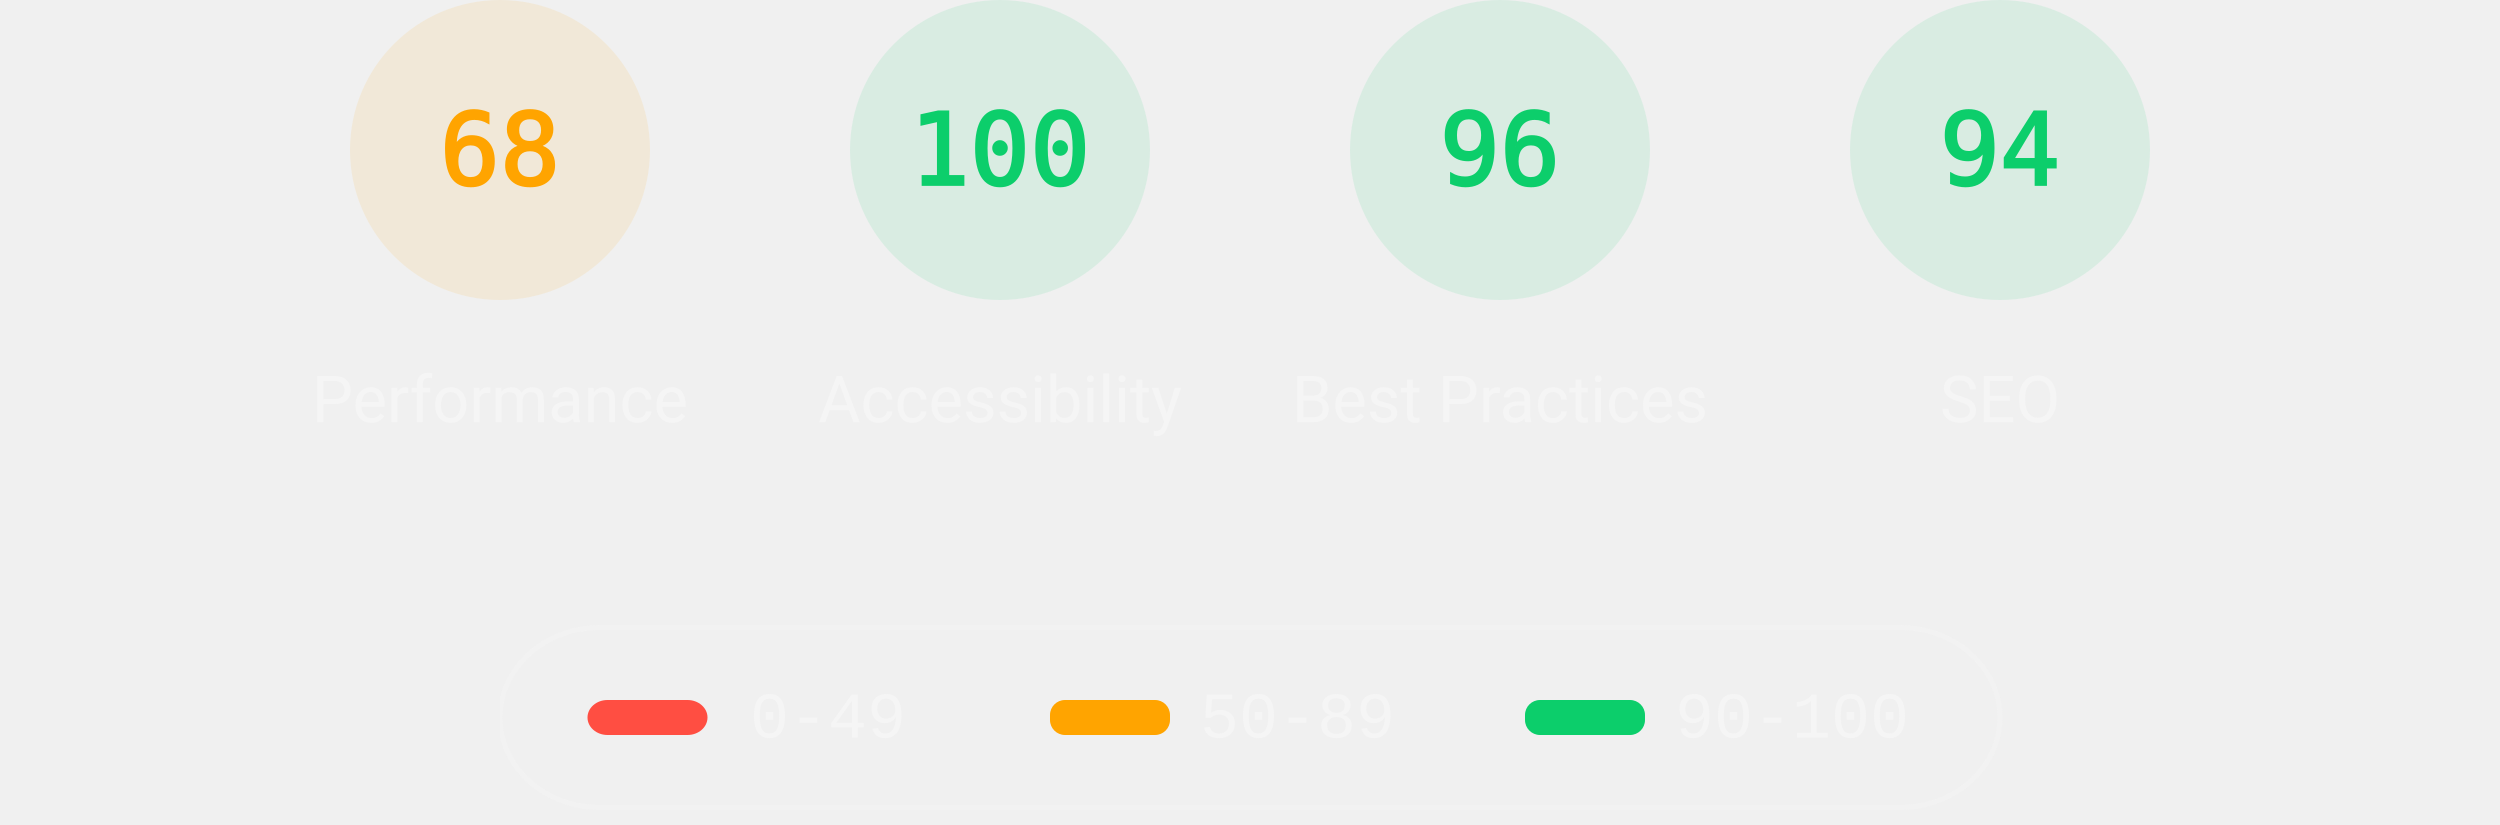
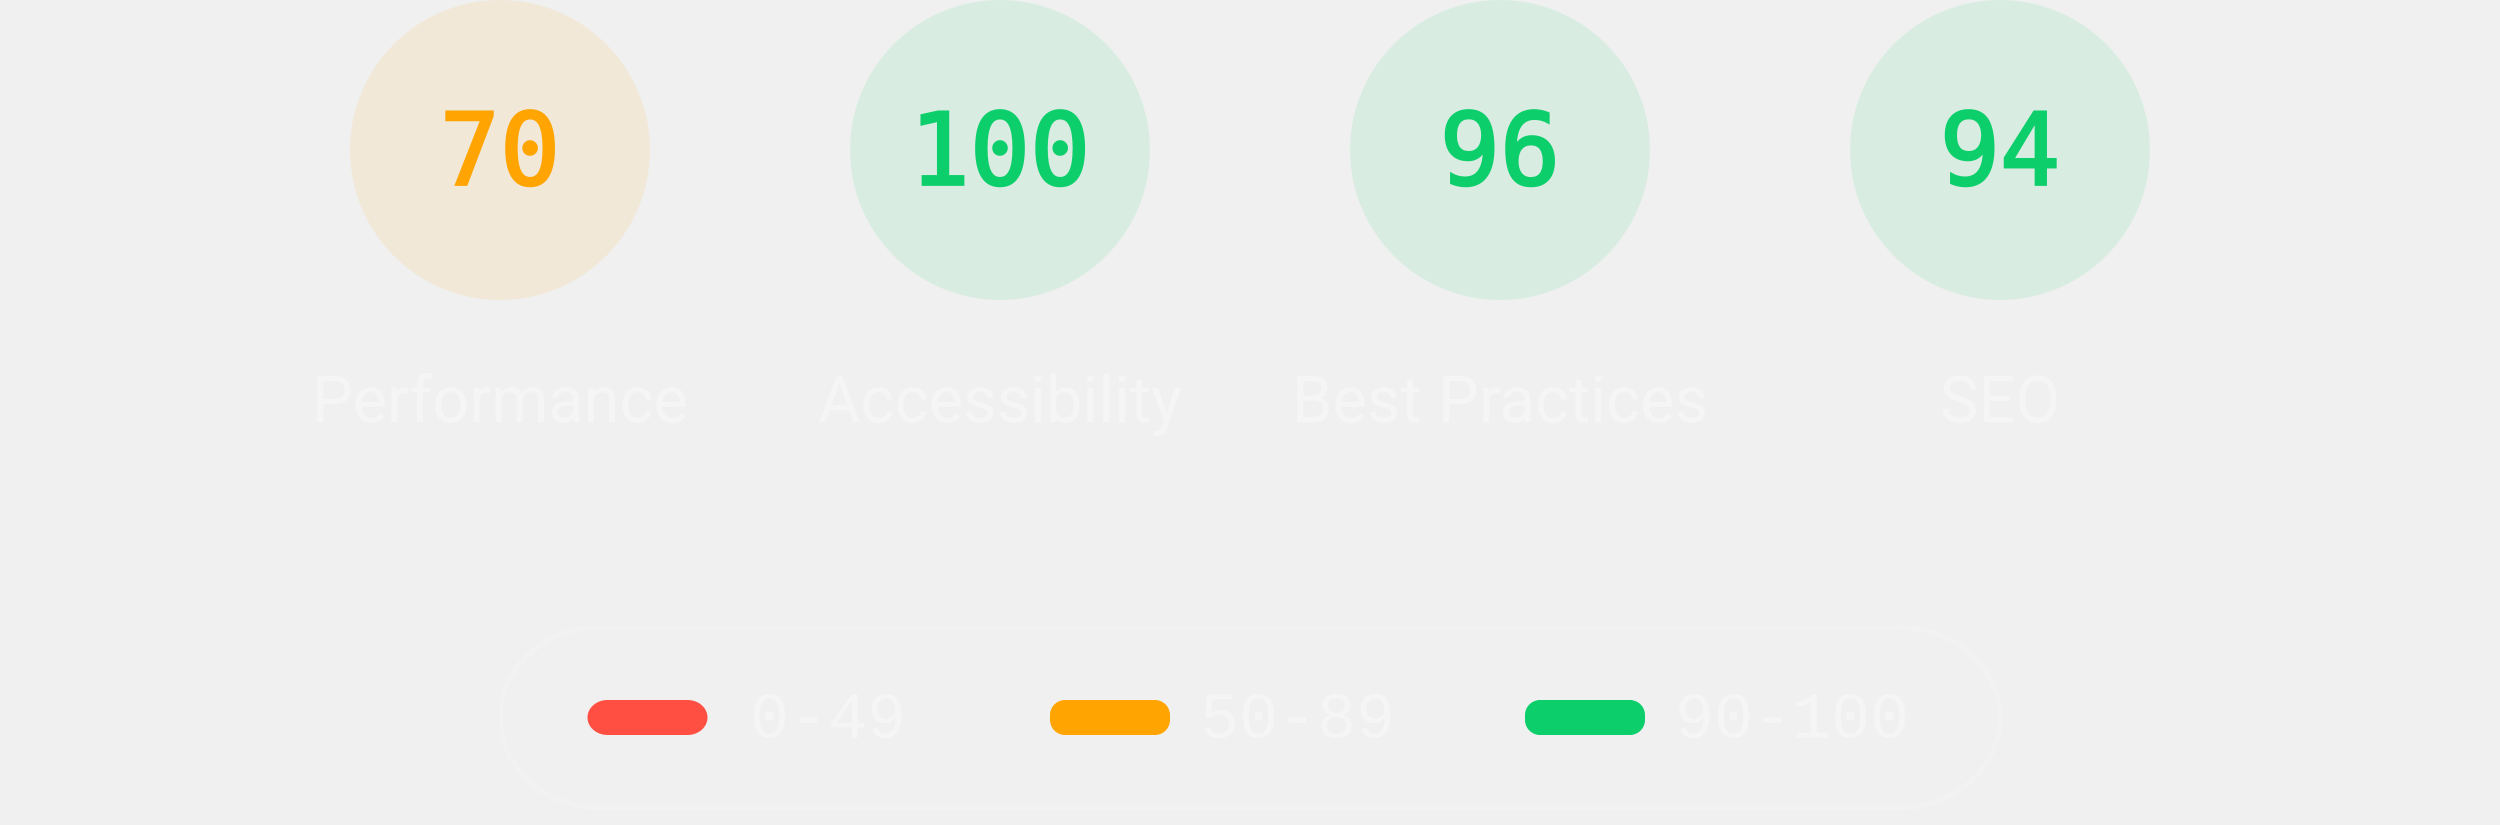
<svg xmlns="http://www.w3.org/2000/svg" class="theme--dark" fill="none" width="1000" height="330">
  <style>
			.gauge-base {
				opacity: 0.1
			}

			.gauge-arc {
				fill: none;
				animation-delay: 250ms;
				stroke-linecap: round;
				transform: rotate(-90deg);
				transform-origin: 100px 60px;
				animation: load-gauge 1s ease forwards
			}

			.guage-text {
				font-size: 40px;
				font-family: monospace;
				text-align: center
			}

			.guage-red {
				color: #ff4e42;
				fill: #ff4e42;
				stroke: #ff4e42
			}
			.guage-orange {
				color: #ffa400;
				fill: #ffa400;
				stroke: #ffa400
			}
			.guage-green {
				color: #0cce6b;
				fill: #0cce6b;
				stroke: #0cce6b
			}
			.theme--agnostic .guage-undefined {
				color: #5c5c5c;
				fill: #5c5c5c;
				stroke: #5c5c5c
			}
			.theme--light .guage-undefined {
				color: #1e1e1e;
				fill: #1e1e1e;
				stroke: #1e1e1e
			}
			.theme--dark .guage-undefined {
				color: #f5f5f5;
				fill: #f5f5f5;
				stroke: #f5f5f5
			}

			.guage-title {
				stroke: none;
				font-size: 26px;
				line-height: 26px;
				font-family: Roboto, Halvetica, Arial, sans-serif
			}
			.metric.guage-title {
				font-family: 'Courier New', Courier, monospace
			}
			.theme--agnostic .guage-title {
				color: #737373;
				fill: #737373
			}
			.theme--light .guage-title {
				color: #212121;
				fill: #212121
			}
			.theme--dark .guage-title {
				color: #f5f5f5;
				fill: #f5f5f5
			}

			@keyframes load-gauge {
				from {
					stroke-dasharray: 0 352.858
				}
			}
			.lh-gauge--pwa__disc {
				fill: #e0e0e0
			}
			.lh-gauge--pwa__logo {
				position: relative;
				fill: #b0b0b0
			}
			.lh-gauge--pwa__invisible {
				display: none
			}
			.lh-gauge--pwa__visible {
				display: inline
			}
			.guage-invisible {
				display: none
			}
			.lh-gauge--pwa__logo--primary-color {
				fill: #304ffe
			}
			.theme--agnostic .lh-gauge--pwa__logo--secondary-color {
				fill: #787878
			}
			.theme--light .lh-gauge--pwa__logo--secondary-color {
				fill: #3d3d3d
			}
			.theme--dark .lh-gauge--pwa__logo--secondary-color {
				fill: #d8b6b6
			}
			.theme--light #svg_2 {
				stroke: #00000022
			}
			.theme--agnostic #svg_2 {
				stroke: #616161
			}
			.theme--light #svg_2 {
				stroke: #00000022
			}
			.theme--dark #svg_2 {
				stroke: #f5f5f566
			}
		</style>
  <svg class="guage-div guage-perf guage-orange" viewBox="0 0 200 200" width="200" height="200" x="100" y="0">
    <circle class="gauge-base" r="56" cx="100" cy="60" stroke-width="8" />
-     <circle class="gauge-arc guage-arc-1" r="56" cx="100" cy="60" stroke-width="8" style="stroke-dasharray: 239.263, 351.858;" />
-     <text class="guage-text" x="100px" y="60px" alignment-baseline="central" dominant-baseline="central" text-anchor="middle">68</text>
+     <circle class="gauge-arc guage-arc-1" r="56" cx="100" cy="60" stroke-width="8" style="stroke-dasharray: 246.301, 351.858;" />
+     <text class="guage-text" x="100px" y="60px" alignment-baseline="central" dominant-baseline="central" text-anchor="middle">70</text>
    <text class="guage-title" x="100px" y="160px" alignment-baseline="central" dominant-baseline="central" text-anchor="middle">Performance</text>
  </svg>
  <svg class="guage-div guage-acc guage-green" viewBox="0 0 200 200" width="200" height="200" x="300" y="0">
    <circle class="gauge-base" r="56" cx="100" cy="60" stroke-width="8" />
    <circle class="gauge-arc guage-arc-2" r="56" cx="100" cy="60" stroke-width="8" style="stroke-dasharray: 351.858, 351.858;" />
    <text class="guage-text" x="100px" y="60px" alignment-baseline="central" dominant-baseline="central" text-anchor="middle">100</text>
    <text class="guage-title" x="100px" y="160px" alignment-baseline="central" dominant-baseline="central" text-anchor="middle">Accessibility</text>
  </svg>
  <svg class="guage-div guage-best guage-green" viewBox="0 0 200 200" width="200" height="200" x="500" y="0">
    <circle class="gauge-base" r="56" cx="100" cy="60" stroke-width="8" />
    <circle class="gauge-arc guage-arc-3" r="56" cx="100" cy="60" stroke-width="8" style="stroke-dasharray: 337.784, 351.858;" />
    <text class="guage-text" x="100px" y="60px" alignment-baseline="central" dominant-baseline="central" text-anchor="middle">96</text>
    <text class="guage-title" x="100px" y="160px" alignment-baseline="central" dominant-baseline="central" text-anchor="middle">Best Practices</text>
  </svg>
  <svg class="guage-div guage-seo guage-green" viewBox="0 0 200 200" width="200" height="200" x="700" y="0">
    <circle class="gauge-base" r="56" cx="100" cy="60" stroke-width="8" />
    <circle class="gauge-arc guage-arc-4" r="56" cx="100" cy="60" stroke-width="8" style="stroke-dasharray: 330.747, 351.858;" />
    <text class="guage-text" x="100px" y="60px" alignment-baseline="central" dominant-baseline="central" text-anchor="middle">94</text>
    <text class="guage-title" x="100px" y="160px" alignment-baseline="central" dominant-baseline="central" text-anchor="middle">SEO</text>
  </svg>
  <svg class="guage-div guage-pwa guage-invisible" viewBox="0 0 200 200" width="200" height="200" x="900" y="0">
    <svg viewBox="0 0 60 60" width="112" height="112" x="44" y="4">
      <defs>
        <linearGradient id="lh-gauge--pwa__check-circle__gradient-0" x1="50%" y1="0%" x2="50%" y2="100%">
          <stop stop-color="#00C852" offset="0%" />
          <stop stop-color="#009688" offset="100%" />
        </linearGradient>
        <linearGradient id="lh-gauge--pwa__installable__shadow-gradient-0" x1="76.056%" x2="24.111%" y1="82.995%" y2="24.735%">
          <stop stop-color="#A5D6A7" offset="0%" />
          <stop stop-color="#80CBC4" offset="100%" />
        </linearGradient>
        <linearGradient id="lh-gauge--pwa__fast-reliable__shadow-gradient-0" x1="76.056%" y1="82.995%" x2="25.678%" y2="26.493%">
          <stop stop-color="#64B5F6" offset="0%" />
          <stop stop-color="#2979FF" offset="100%" />
        </linearGradient>
        <g id="lh-gauge--pwa__fast-reliable-badge-0">
          <circle fill="#FFFFFF" cx="10" cy="10" r="10" />
          <path fill="#304FFE" d="M10 3.58l5.25 2.34v3.5c0 3.23-2.24 6.26-5.25 7-3.01-.74-5.25-3.77-5.25-7v-3.5L10 3.58zm-.47 10.74l2.76-4.83.03-.07c.04-.08 0-.24-.22-.24h-1.64l.47-3.26h-.47l-2.7 4.77c-.02.01.05-.1-.04.05-.09.16-.1.31.18.31h1.63l-.47 3.27h.47z" />
        </g>
        <g id="lh-gauge--pwa__installable-badge-0">
          <circle fill="#FFFFFF" cx="10" cy="10" r="10" />
          <path fill="#009688" d="M10 4.167A5.835 5.835 0 0 0 4.167 10 5.835 5.835 0 0 0 10 15.833 5.835 5.835 0 0 0 15.833 10 5.835 5.835 0 0 0 10 4.167zm2.917 6.416h-2.334v2.334H9.417v-2.334H7.083V9.417h2.334V7.083h1.166v2.334h2.334v1.166z" />
        </g>
      </defs>
      <g stroke="none" fill-rule="nonzero">
        <circle class="lh-gauge--pwa__disc" cx="30" cy="30" r="30" />
        <g class="lh-gauge--pwa__logo">
          <path d="M35.66 19.39l.7-1.75h2L37.4 15 38.6 12l3.4 9h-2.51l-.58-1.61z" />
          <path d="M33.52 21l3.65-9h-2.42l-2.5 5.82L30.5 12h-1.86l-1.9 5.82-1.35-2.65-1.21 3.72L25.4 21h2.38l1.72-5.2 1.64 5.2z" />
          <path fill-rule="nonzero" d="M20.3 17.91h1.48c.45 0 .85-.05 1.2-.15l.39-1.18 1.07-3.3a2.64 2.64 0 0 0-.28-.37c-.55-.6-1.36-.91-2.42-.91H18v9h2.3V17.9zm1.96-3.84c.22.22.33.5.33.87 0 .36-.1.65-.29.87-.2.23-.59.35-1.15.35h-.86v-2.41h.87c.52 0 .89.1 1.1.32z" />
        </g>
        <rect class="lh-gauge--pwa__component lh-gauge--pwa__na-line lh-gauge--pwa__invisible" fill="#FFFFFF" x="20" y="32" width="20" height="4" rx="2" />
        <g class="lh-gauge--pwa__component lh-gauge--pwa__fast-reliable-badge lh-gauge--pwa__invisible" transform="translate(20, 29)">
          <path fill="url(#lh-gauge--pwa__fast-reliable__shadow-gradient-0)" d="M33.63 19.49A30 30 0 0 1 16.2 30.36L3 17.14 17.14 3l16.49 16.49z" />
          <use href="#lh-gauge--pwa__fast-reliable-badge-0" />
        </g>
        <g class="lh-gauge--pwa__component lh-gauge--pwa__installable-badge lh-gauge--pwa__invisible" transform="translate(20, 29)">
          <path fill="url(#lh-gauge--pwa__installable__shadow-gradient-0)" d="M33.629 19.487c-4.272 5.453-10.391 9.39-17.415 10.869L3 17.142 17.142 3 33.63 19.487z" />
          <use href="#lh-gauge--pwa__installable-badge-0" />
        </g>
        <g class="lh-gauge--pwa__component lh-gauge--pwa__fast-reliable-installable-badges lh-gauge--pwa__invisible">
          <g transform="translate(8, 29)">
            <path fill="url(#lh-gauge--pwa__fast-reliable__shadow-gradient-0)" d="M16.321 30.463L3 17.143 17.142 3l22.365 22.365A29.864 29.864 0 0 1 22 31c-1.942 0-3.84-.184-5.679-.537z" />
            <use href="#lh-gauge--pwa__fast-reliable-badge-0" />
          </g>
          <g transform="translate(32, 29)">
            <path fill="url(#lh-gauge--pwa__installable__shadow-gradient-0)" d="M25.982 11.84a30.107 30.107 0 0 1-13.08 15.203L3 17.143 17.142 3l8.84 8.84z" />
            <use href="#lh-gauge--pwa__installable-badge-0" />
          </g>
        </g>
        <g class="lh-gauge--pwa__component lh-gauge--pwa__check-circle lh-gauge--pwa__invisible" transform="translate(18, 28)">
          <circle fill="#FFFFFF" cx="12" cy="12" r="12" />
          <path fill="url(#lh-gauge--pwa__check-circle__gradient-0)" d="M12 2a10 10 0 1 0 0 20 10 10 0 0 0 0-20zm-2 15l-5-5 1.41-1.41L10 14.17l7.59-7.59L19 8l-9 9z" />
        </g>
      </g>
    </svg>
    <text class="guage-title" y="160px" alignment-baseline="central" dominant-baseline="central" text-anchor="middle">
      <tspan x="100px" dy="-6px">Progressive</tspan>
      <tspan x="100px" dy="30px">Web App</tspan>
    </text>
  </svg>
  <svg width="604" height="76" x="200" y="250">
    <g>
      <rect fill="none" id="canvas_background" height="80" width="604" y="-1" x="-1" />
      <g display="none" overflow="visible" y="0" x="0" height="100%" width="100%" id="canvasGrid">
        <rect fill="url(#gridpattern)" stroke-width="0" y="0" x="0" height="100%" width="100%" />
      </g>
    </g>
    <g>
      <rect fill-opacity="0" stroke-width="2" rx="40" id="svg_2" height="72" width="600" y="1" x="0" fill="#000000" />
      <rect stroke="#000" rx="8" id="svg_3" height="14" width="48" y="30" x="35" stroke-opacity="null" stroke-width="0" fill="#ff4e42" />
      <rect stroke="#000" rx="6" id="svg_4" height="14" width="48" y="30" x="220" stroke-opacity="null" stroke-width="0" fill="#ffa400" />
      <rect stroke="#000" rx="6" id="svg_5" height="14" width="48" y="30" x="410" stroke-opacity="null" stroke-width="0" fill="#0cce6b" />
      <text class="metric guage-title" xml:space="preserve" text-anchor="start" font-size="26" id="svg_6" y="45" x="100" stroke-opacity="null" stroke-width="0" stroke="#000">0-49</text>
      <text class="metric guage-title" xml:space="preserve" text-anchor="start" font-size="26" id="svg_7" y="45" x="280" stroke-opacity="null" stroke-width="0" stroke="#000">50-89</text>
      <text class="metric guage-title" xml:space="preserve" text-anchor="start" font-size="26" id="svg_8" y="45" x="470" stroke-opacity="null" stroke-width="0" stroke="#000">90-100</text>
    </g>
  </svg>
</svg>
